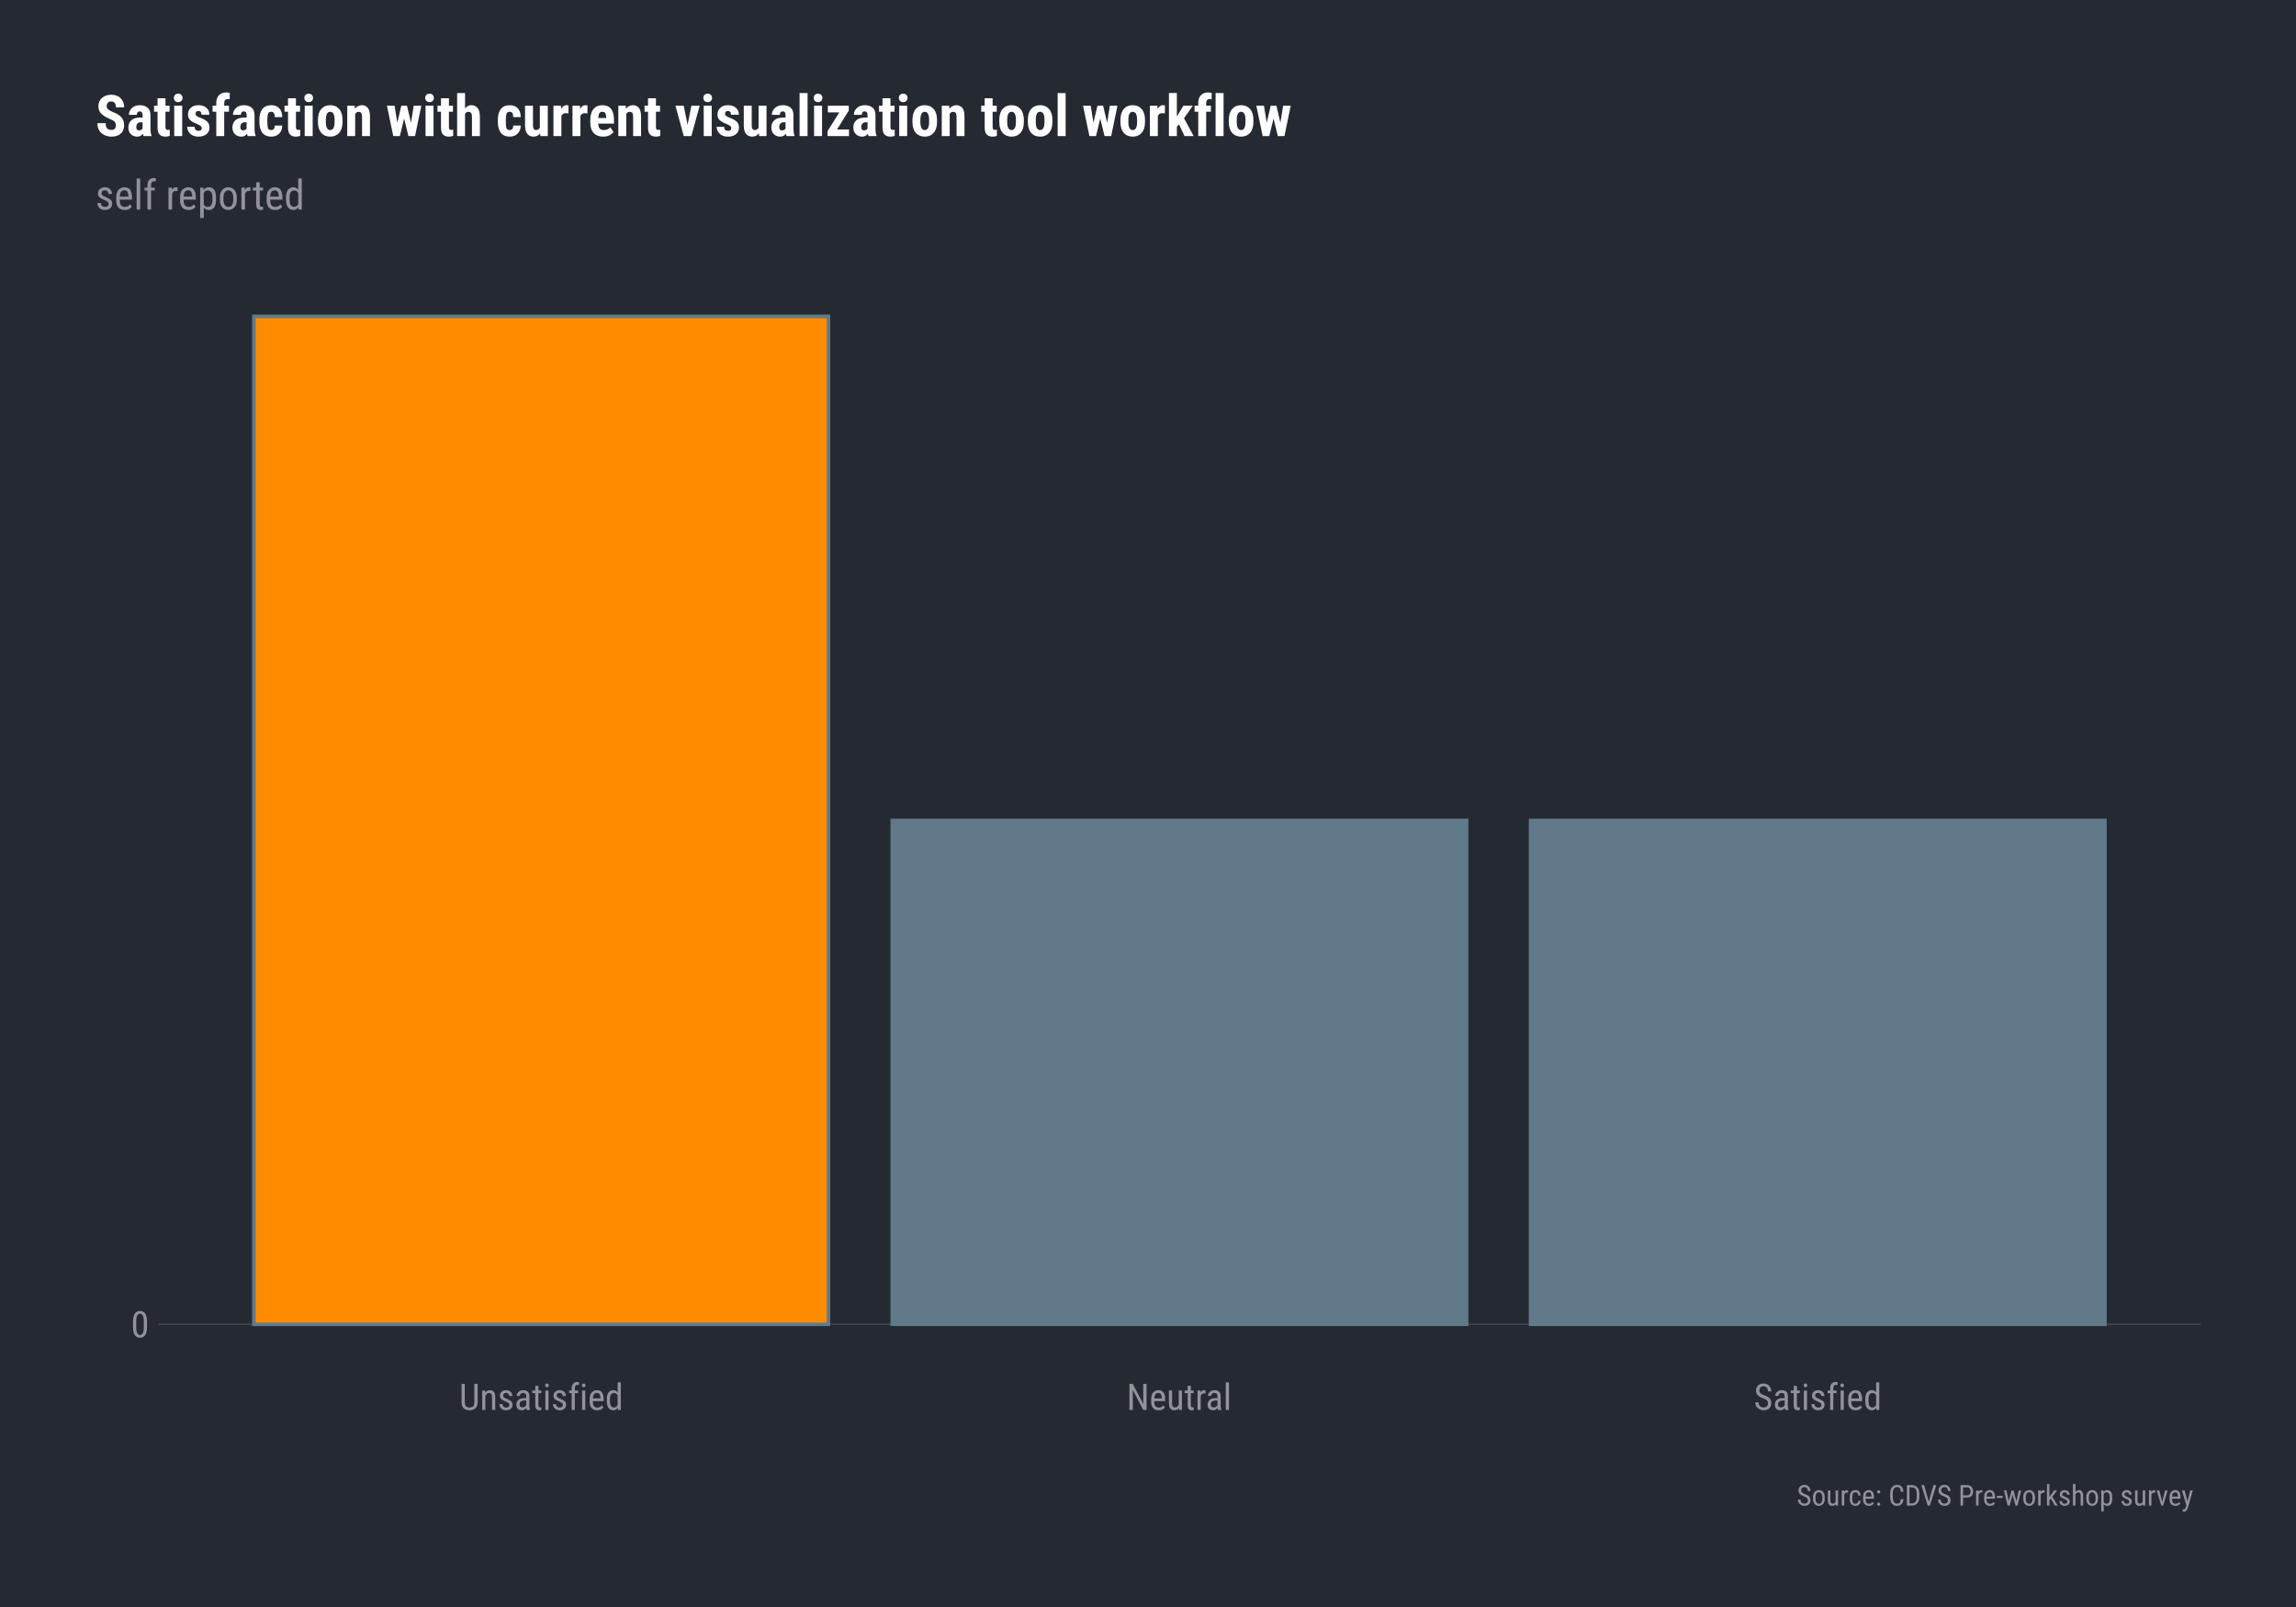
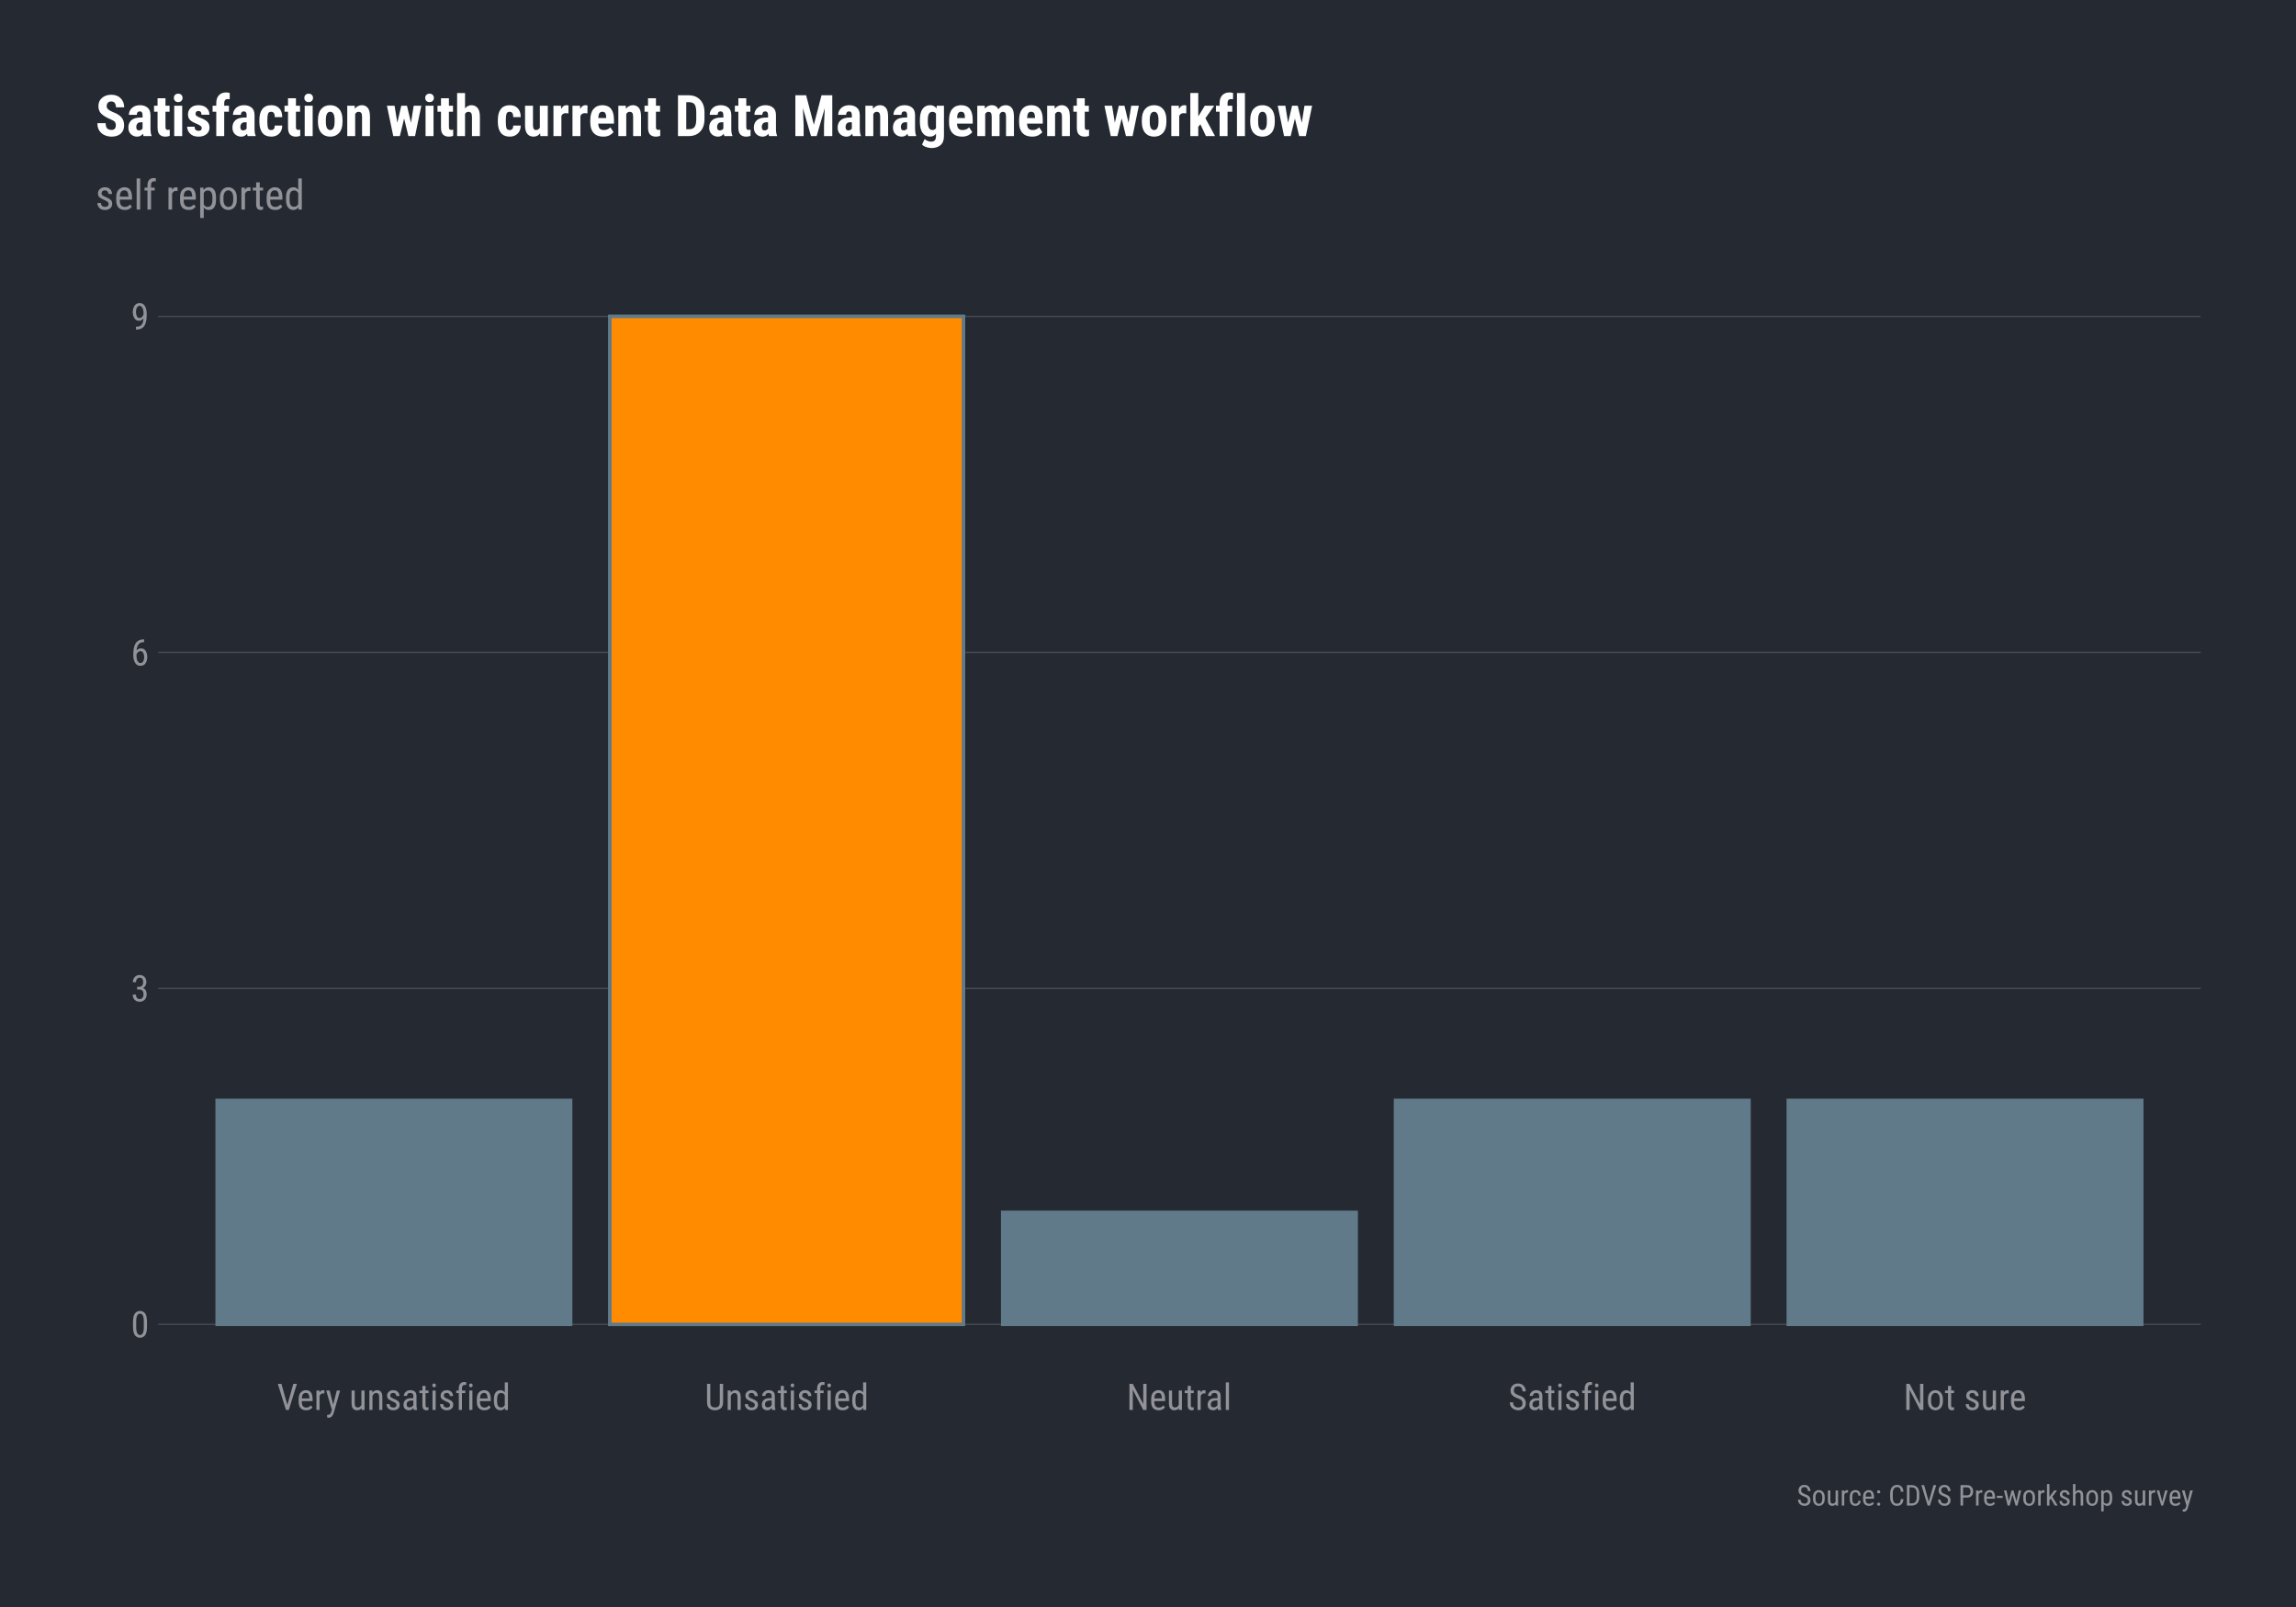
<svg xmlns="http://www.w3.org/2000/svg" viewBox="0 0 720.00 504.00">
  <defs>
    <style type="text/css">
    line, polyline, polygon, path, rect, circle {
      fill: none;
      stroke: #000000;
      stroke-linecap: round;
      stroke-linejoin: round;
      stroke-miterlimit: 10.00;
    }
  </style>
  </defs>
  <rect width="100%" height="100%" style="stroke: none; fill: #FFFFFF;" />
  <rect x="0" y="0.00" width="720.00" height="504.00" style="stroke-width: 1.12; stroke: #252A32; fill: #252A32;" />
  <defs>
    <clipPath id="cpNDkuNjF8NjkwLjExfDQzMS4xNXw4My40NQ==">
      <rect x="49.61" y="83.45" width="640.50" height="347.71" />
    </clipPath>
  </defs>
  <rect x="49.61" y="83.45" width="640.50" height="347.71" style="stroke-width: 1.12; stroke: #252A32; fill: #252A32;" clip-path="url(#cpNDkuNjF8NjkwLjExfDQzMS4xNXw4My40NQ==)" />
  <polyline points="49.61,415.35 690.11,415.35 " style="stroke-width: 0.43; stroke: #464950; stroke-linecap: butt;" clip-path="url(#cpNDkuNjF8NjkwLjExfDQzMS4xNXw4My40NQ==)" />
-   <rect x="79.64" y="99.25" width="180.14" height="316.10" style="stroke-width: 1.07; stroke: #617A89; stroke-linecap: square; stroke-linejoin: miter; fill: #617A89;" clip-path="url(#cpNDkuNjF8NjkwLjExfDQzMS4xNXw4My40NQ==)" />
-   <rect x="279.79" y="257.30" width="180.14" height="158.05" style="stroke-width: 1.07; stroke: #617A89; stroke-linecap: square; stroke-linejoin: miter; fill: #617A89;" clip-path="url(#cpNDkuNjF8NjkwLjExfDQzMS4xNXw4My40NQ==)" />
-   <rect x="479.95" y="257.30" width="180.14" height="158.05" style="stroke-width: 1.07; stroke: #617A89; stroke-linecap: square; stroke-linejoin: miter; fill: #617A89;" clip-path="url(#cpNDkuNjF8NjkwLjExfDQzMS4xNXw4My40NQ==)" />
-   <rect x="79.64" y="99.25" width="180.14" height="316.10" style="stroke-width: 1.07; stroke: #617A89; stroke-linecap: square; stroke-linejoin: miter; fill: #FF8C00;" clip-path="url(#cpNDkuNjF8NjkwLjExfDQzMS4xNXw4My40NQ==)" />
+   <polyline points="49.61,309.98 690.11,309.98 " style="stroke-width: 0.43; stroke: #464950; stroke-linecap: butt;" clip-path="url(#cpNDkuNjF8NjkwLjExfDQzMS4xNXw4My40NQ==)" />
+   <polyline points="49.61,204.62 690.11,204.62 " style="stroke-width: 0.43; stroke: #464950; stroke-linecap: butt;" clip-path="url(#cpNDkuNjF8NjkwLjExfDQzMS4xNXw4My40NQ==)" />
+   <polyline points="49.61,99.25 690.11,99.25 " style="stroke-width: 0.43; stroke: #464950; stroke-linecap: butt;" clip-path="url(#cpNDkuNjF8NjkwLjExfDQzMS4xNXw4My40NQ==)" />
+   <rect x="68.09" y="345.11" width="110.86" height="70.24" style="stroke-width: 1.07; stroke: #617A89; stroke-linecap: square; stroke-linejoin: miter; fill: #617A89;" clip-path="url(#cpNDkuNjF8NjkwLjExfDQzMS4xNXw4My40NQ==)" />
+   <rect x="191.26" y="99.25" width="110.86" height="316.10" style="stroke-width: 1.07; stroke: #617A89; stroke-linecap: square; stroke-linejoin: miter; fill: #617A89;" clip-path="url(#cpNDkuNjF8NjkwLjExfDQzMS4xNXw4My40NQ==)" />
+   <rect x="314.43" y="380.23" width="110.86" height="35.12" style="stroke-width: 1.07; stroke: #617A89; stroke-linecap: square; stroke-linejoin: miter; fill: #617A89;" clip-path="url(#cpNDkuNjF8NjkwLjExfDQzMS4xNXw4My40NQ==)" />
+   <rect x="437.61" y="345.11" width="110.86" height="70.24" style="stroke-width: 1.07; stroke: #617A89; stroke-linecap: square; stroke-linejoin: miter; fill: #617A89;" clip-path="url(#cpNDkuNjF8NjkwLjExfDQzMS4xNXw4My40NQ==)" />
+   <rect x="560.78" y="345.11" width="110.86" height="70.24" style="stroke-width: 1.07; stroke: #617A89; stroke-linecap: square; stroke-linejoin: miter; fill: #617A89;" clip-path="url(#cpNDkuNjF8NjkwLjExfDQzMS4xNXw4My40NQ==)" />
+   <rect x="191.26" y="99.25" width="110.86" height="316.10" style="stroke-width: 1.07; stroke: #617A89; stroke-linecap: square; stroke-linejoin: miter; fill: #FF8C00;" clip-path="url(#cpNDkuNjF8NjkwLjExfDQzMS4xNXw4My40NQ==)" />
  <defs>
    <clipPath id="cpMC4wMHw3MjAuMDB8NTA0LjAwfDAuMDA=">
      <rect x="0.00" y="0.00" width="720.00" height="504.00" />
    </clipPath>
  </defs>
  <g clip-path="url(#cpMC4wMHw3MjAuMDB8NTA0LjAwfDAuMDA=)">
    <text x="41.07" y="419.44" style="font-size: 11.50px; fill: #929299; font-family: Roboto Condensed;" textLength="5.68px" lengthAdjust="spacingAndGlyphs">0</text>
  </g>
  <g clip-path="url(#cpMC4wMHw3MjAuMDB8NTA0LjAwfDAuMDA=)">
-     <text x="144.01" y="442.19" style="font-size: 11.50px; fill: #929299; font-family: Roboto Condensed;" textLength="51.40px" lengthAdjust="spacingAndGlyphs">Unsatisfied</text>
+     <text x="41.07" y="314.07" style="font-size: 11.50px; fill: #929299; font-family: Roboto Condensed;" textLength="5.68px" lengthAdjust="spacingAndGlyphs">3</text>
+   </g>
+   <g clip-path="url(#cpMC4wMHw3MjAuMDB8NTA0LjAwfDAuMDA=)">
+     <text x="41.07" y="208.71" style="font-size: 11.50px; fill: #929299; font-family: Roboto Condensed;" textLength="5.68px" lengthAdjust="spacingAndGlyphs">6</text>
+   </g>
+   <g clip-path="url(#cpMC4wMHw3MjAuMDB8NTA0LjAwfDAuMDA=)">
+     <text x="41.07" y="103.34" style="font-size: 11.50px; fill: #929299; font-family: Roboto Condensed;" textLength="5.68px" lengthAdjust="spacingAndGlyphs">9</text>
+   </g>
+   <g clip-path="url(#cpMC4wMHw3MjAuMDB8NTA0LjAwfDAuMDA=)">
+     <text x="86.89" y="442.19" style="font-size: 11.50px; fill: #929299; font-family: Roboto Condensed;" textLength="73.25px" lengthAdjust="spacingAndGlyphs">Very unsatisfied</text>
+   </g>
+   <g clip-path="url(#cpMC4wMHw3MjAuMDB8NTA0LjAwfDAuMDA=)">
+     <text x="220.99" y="442.19" style="font-size: 11.50px; fill: #929299; font-family: Roboto Condensed;" textLength="51.40px" lengthAdjust="spacingAndGlyphs">Unsatisfied</text>
  </g>
  <g clip-path="url(#cpMC4wMHw3MjAuMDB8NTA0LjAwfDAuMDA=)">
    <text x="353.31" y="442.19" style="font-size: 11.50px; fill: #929299; font-family: Roboto Condensed;" textLength="33.10px" lengthAdjust="spacingAndGlyphs">Neutral</text>
  </g>
  <g clip-path="url(#cpMC4wMHw3MjAuMDB8NTA0LjAwfDAuMDA=)">
-     <text x="549.97" y="442.19" style="font-size: 11.50px; fill: #929299; font-family: Roboto Condensed;" textLength="40.10px" lengthAdjust="spacingAndGlyphs">Satisfied</text>
+     <text x="472.99" y="442.19" style="font-size: 11.50px; fill: #929299; font-family: Roboto Condensed;" textLength="40.10px" lengthAdjust="spacingAndGlyphs">Satisfied</text>
+   </g>
+   <g clip-path="url(#cpMC4wMHw3MjAuMDB8NTA0LjAwfDAuMDA=)">
+     <text x="596.91" y="442.19" style="font-size: 11.50px; fill: #929299; font-family: Roboto Condensed;" textLength="38.60px" lengthAdjust="spacingAndGlyphs">Not sure</text>
  </g>
  <g clip-path="url(#cpMC4wMHw3MjAuMDB8NTA0LjAwfDAuMDA=)">
    <text x="29.89" y="65.73" style="font-size: 13.00px; fill: #929299; font-family: Roboto Condensed;" textLength="65.39px" lengthAdjust="spacingAndGlyphs">self reported</text>
  </g>
  <g clip-path="url(#cpMC4wMHw3MjAuMDB8NTA0LjAwfDAuMDA=)">
-     <text x="29.89" y="42.68" style="font-size: 18.00px; font-weight: bold; fill: #FFFFFF; font-family: Roboto Condensed;" textLength="375.47px" lengthAdjust="spacingAndGlyphs">Satisfaction with current visualization tool workflow</text>
+     <text x="29.89" y="42.68" style="font-size: 18.00px; font-weight: bold; fill: #FFFFFF; font-family: Roboto Condensed;" textLength="381.91px" lengthAdjust="spacingAndGlyphs">Satisfaction with current Data Management workflow</text>
  </g>
  <g clip-path="url(#cpMC4wMHw3MjAuMDB8NTA0LjAwfDAuMDA=)">
    <text x="563.45" y="472.19" style="font-size: 9.00px; fill: #929299; font-family: Roboto Condensed;" textLength="126.66px" lengthAdjust="spacingAndGlyphs">Source:  CDVS Pre-workshop survey</text>
  </g>
</svg>
